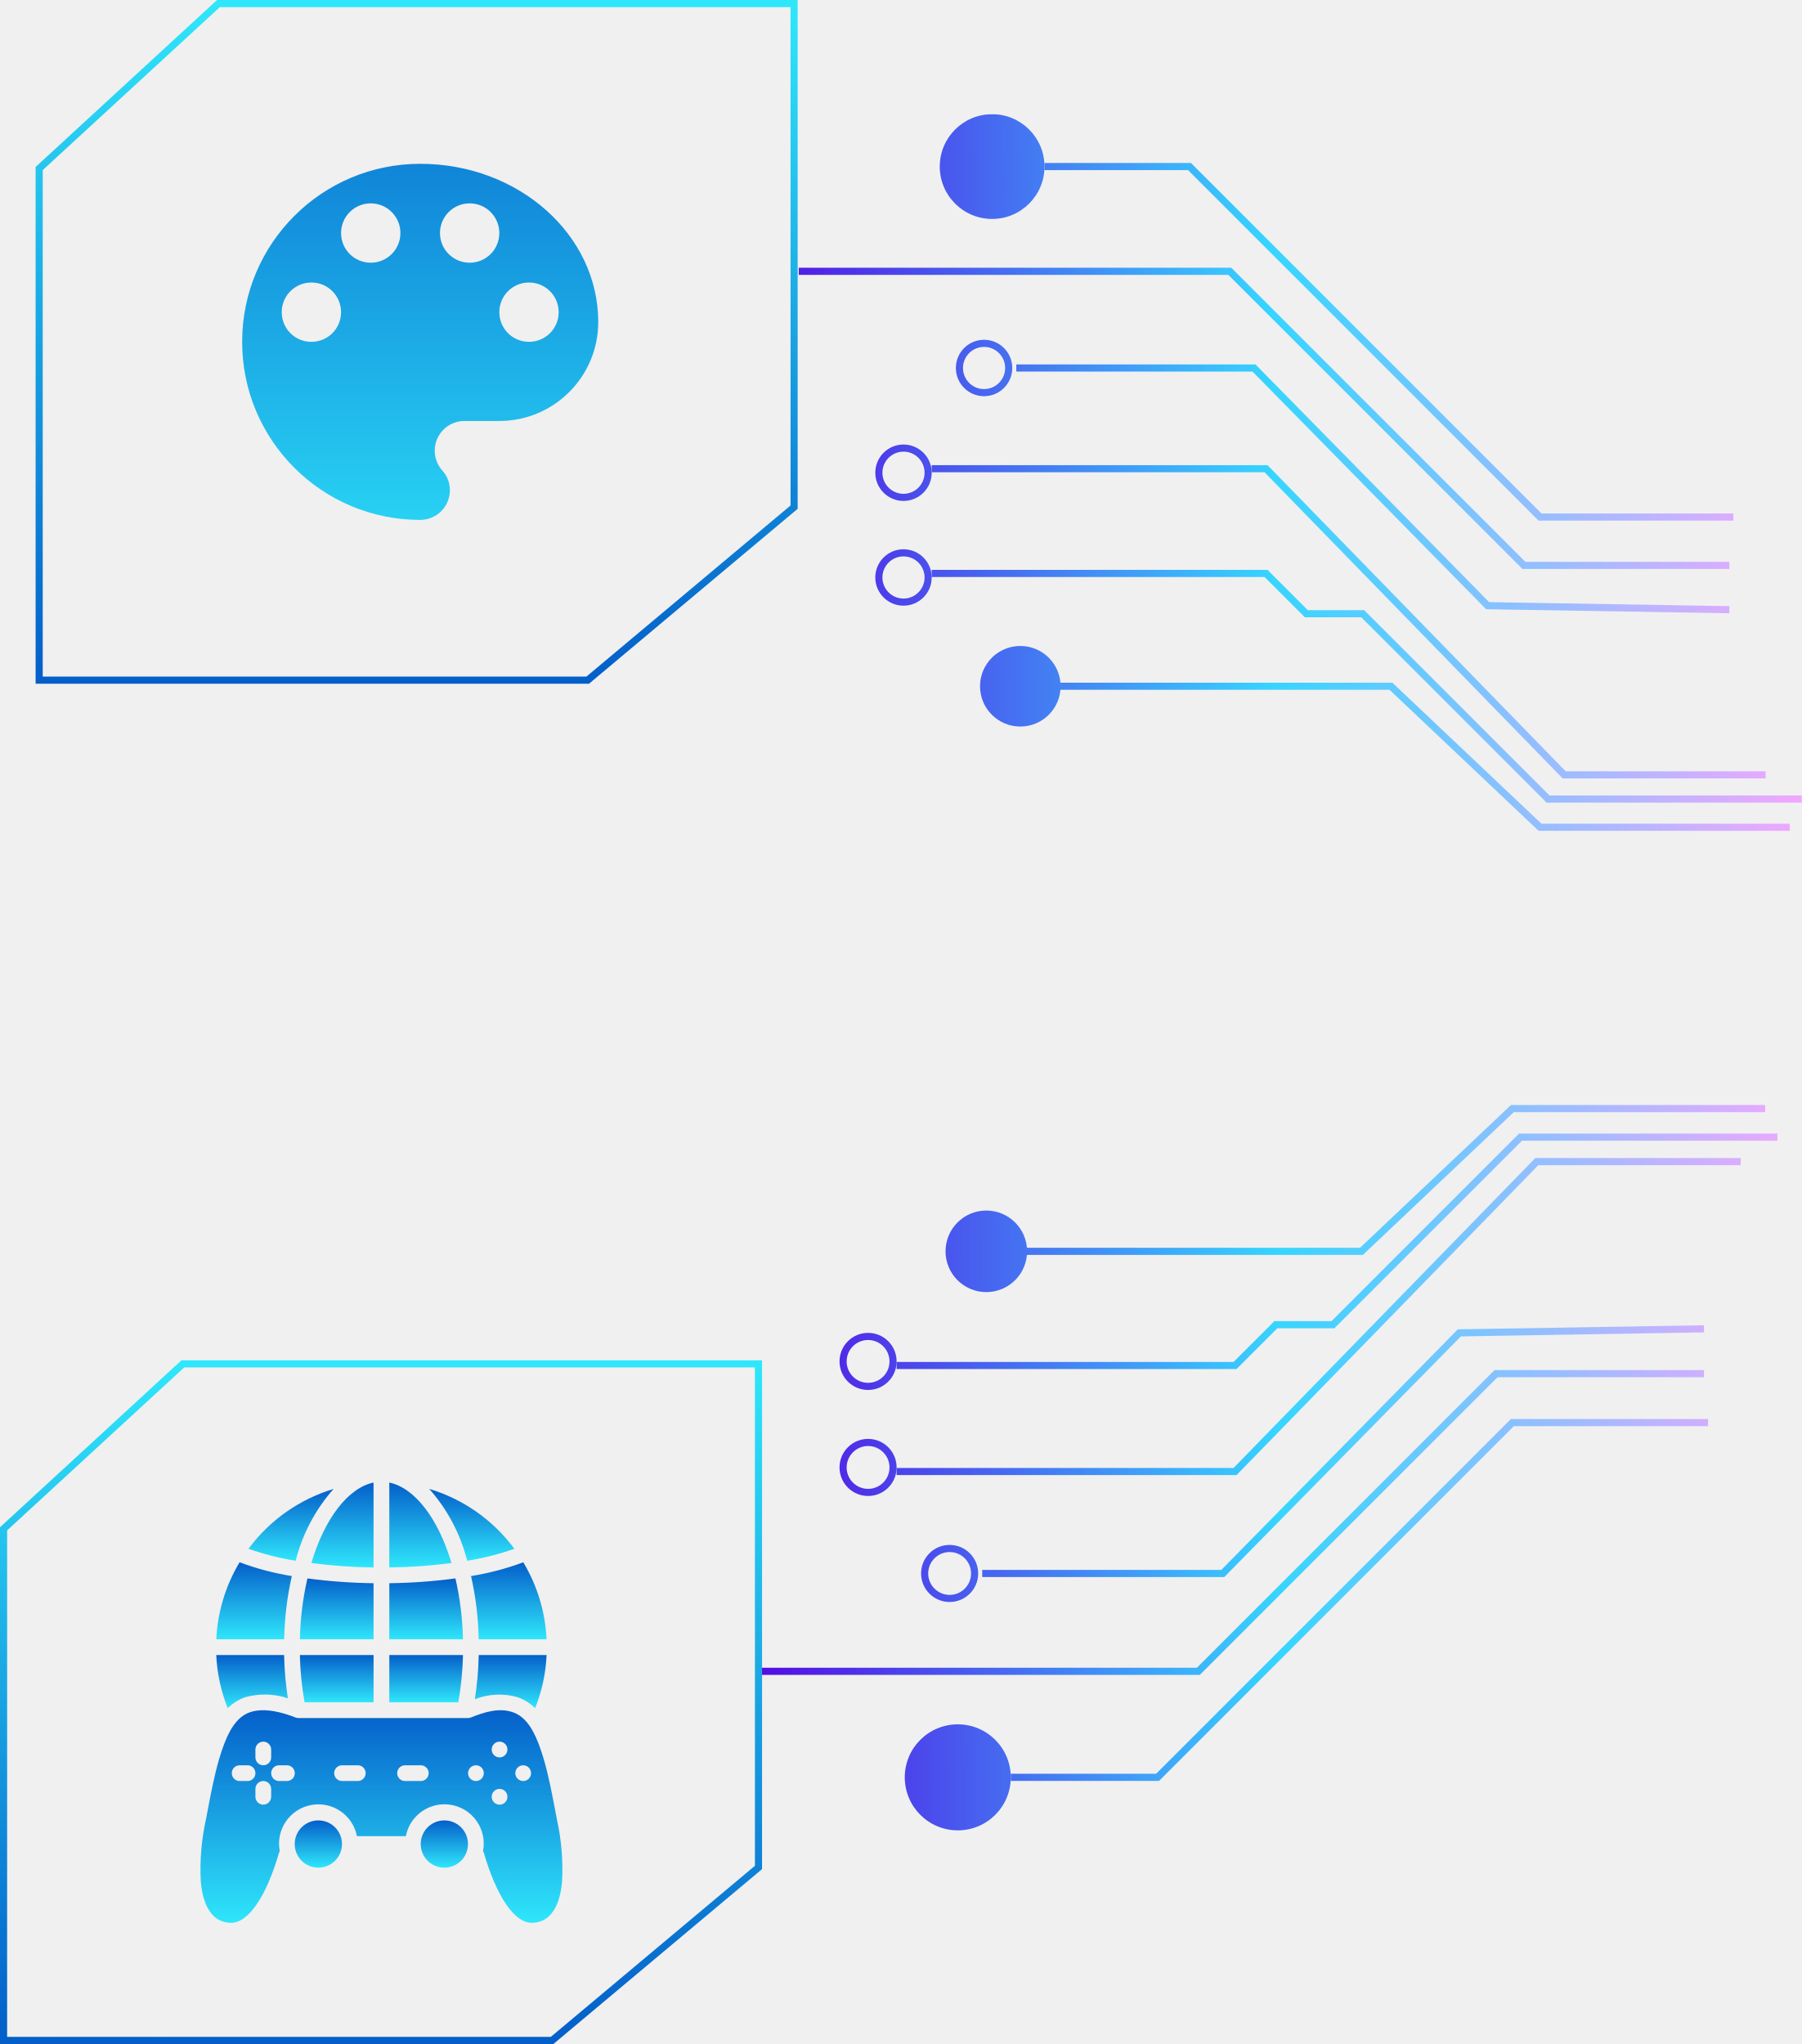
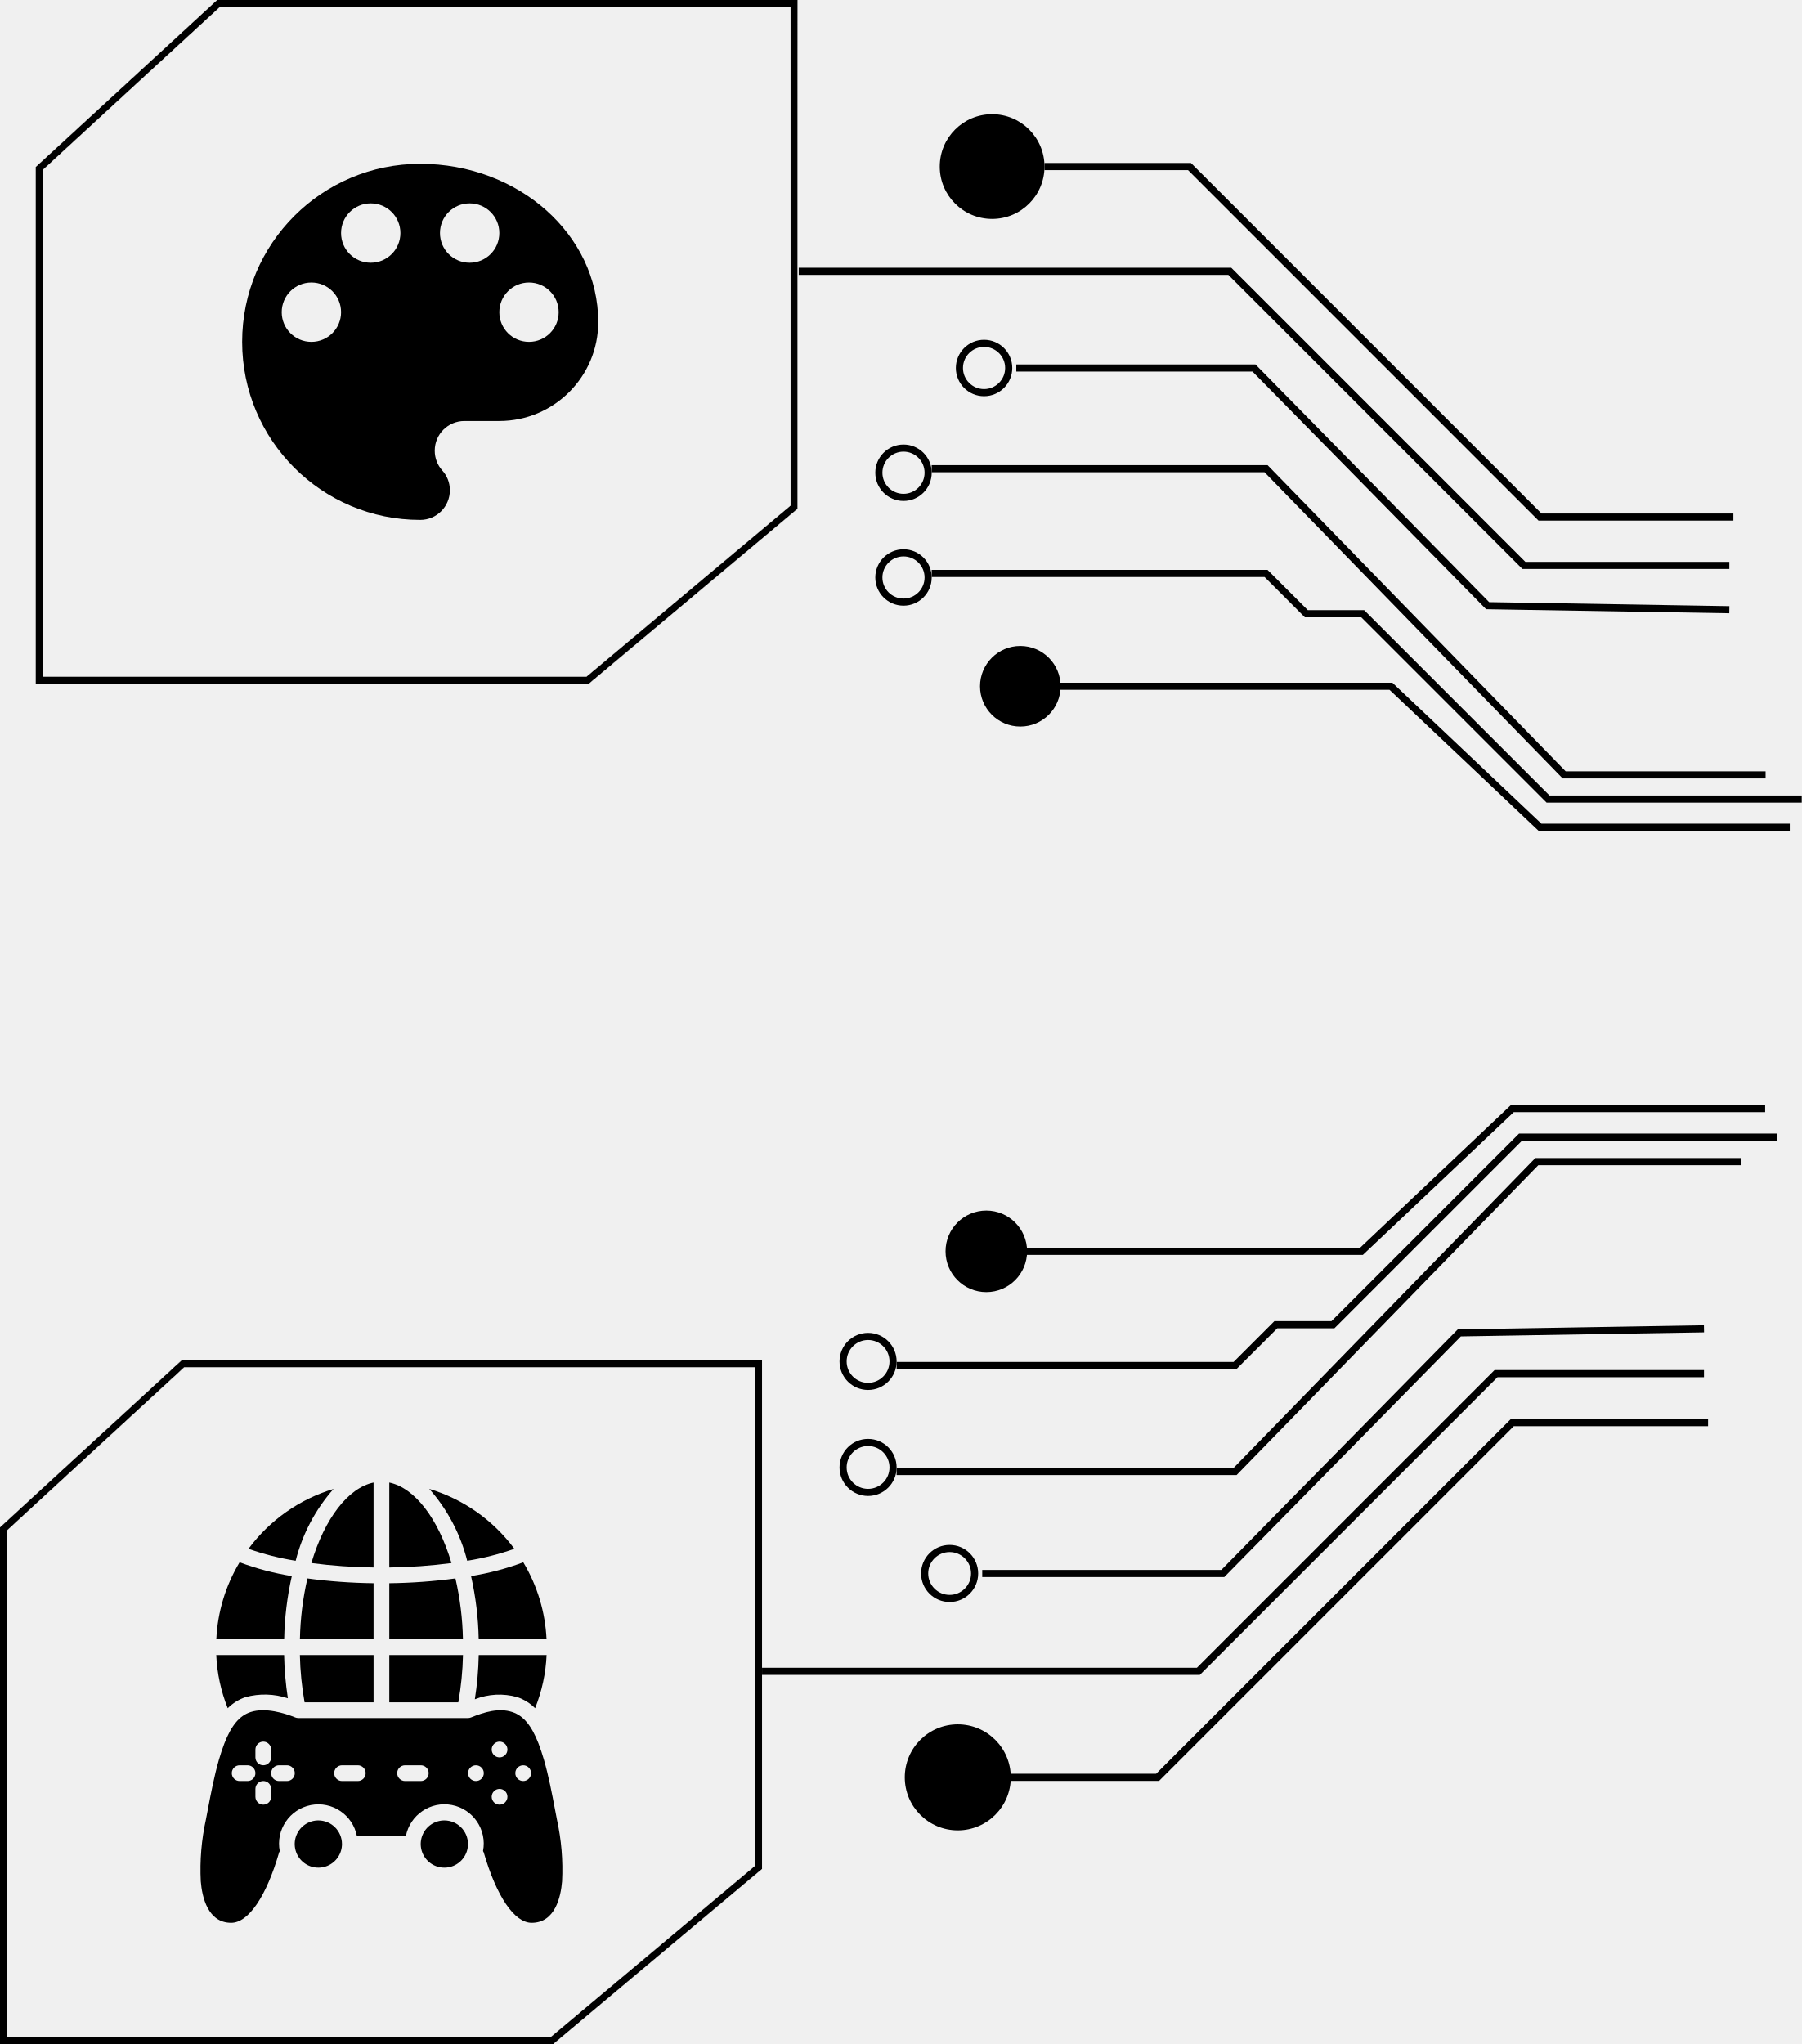
<svg xmlns="http://www.w3.org/2000/svg" width="253" height="287" viewBox="0 0 253 287" fill="none">
  <g filter="url(#filter0_b)">
    <path d="M106.5 191.501L106.5 262.209L77.52 286.501L0.5 286.501L0.5 214.662L25.671 191.501L106.5 191.501Z" stroke="url(#paint0_linear)" />
  </g>
  <g filter="url(#filter1_b)">
    <path d="M111.5 0.5L111.5 71.209L82.52 95.501L5.5 95.501L5.5 23.662L30.671 0.5L111.5 0.5Z" stroke="url(#paint1_linear)" />
  </g>
  <mask id="mask0" mask-type="alpha" maskUnits="userSpaceOnUse" x="106" y="16" width="148" height="242">
    <path d="M239.832 199.746L212.35 199.746L162.538 249.558L141.926 249.558" stroke="white" />
    <path d="M239.258 192.876L210.058 192.876L168.262 234.672L106.999 234.672" stroke="white" />
    <path d="M239.258 186.578L204.905 187.15L171.697 220.931L137.917 220.931" stroke="white" />
    <path d="M244.412 163.103L215.785 163.103L173.416 206.617L125.894 206.617" stroke="white" />
    <path d="M247.848 155.66L212.35 155.66L191.165 175.699L143.644 175.699" stroke="white" />
    <path d="M249.564 159.668L213.494 159.668L187.157 186.005L179.141 186.005L173.415 191.731L125.894 191.731" stroke="white" />
    <circle cx="134.483" cy="249.558" r="7.443" transform="rotate(180 134.483 249.558)" fill="white" />
    <circle cx="138.489" cy="175.699" r="5.725" transform="rotate(180 138.489 175.699)" fill="white" />
    <circle cx="133.338" cy="220.931" r="3.508" transform="rotate(180 133.338 220.931)" stroke="white" />
    <circle cx="121.887" cy="206.044" r="3.508" transform="rotate(180 121.887 206.044)" stroke="white" />
    <circle cx="121.887" cy="191.158" r="3.508" transform="rotate(180 121.887 191.158)" stroke="white" />
    <path d="M243.385 72.599L216.234 72.599L167.022 23.387L146.659 23.387" stroke="white" />
    <path d="M242.818 79.387L213.97 79.387L172.678 38.094L112.153 38.094" stroke="white" />
    <path d="M242.818 85.609L208.879 85.043L176.072 51.67L142.698 51.67" stroke="white" />
    <path d="M247.908 108.801L219.626 108.801L177.768 65.812L130.819 65.812" stroke="white" />
    <path d="M251.303 116.154L216.232 116.154L195.303 96.356L148.354 96.356" stroke="white" />
    <path d="M253 112.195L217.364 112.195L191.344 86.175L183.425 86.175L177.768 80.519L130.819 80.519" stroke="white" />
    <circle r="7.353" transform="matrix(-1 8.74228e-08 8.74228e-08 1 139.305 23.3875)" fill="white" />
    <circle r="5.657" transform="matrix(-1 8.74228e-08 8.74228e-08 1 143.263 96.3565)" fill="white" />
    <circle r="3.46" transform="matrix(-1 8.74228e-08 8.74228e-08 1 138.173 51.67)" stroke="white" />
    <circle r="3.46" transform="matrix(-1 8.74228e-08 8.74228e-08 1 126.861 66.3768)" stroke="white" />
    <circle r="3.46" transform="matrix(-1 8.74228e-08 8.74228e-08 1 126.861 81.0841)" stroke="white" />
  </mask>
  <g mask="url(#mask0)">
    <rect x="253" y="263.001" width="155" height="247" transform="rotate(180 253 263.001)" fill="url(#paint2_linear)" />
  </g>
  <path d="M42.766 239.018H52.452V232.383H42.105C42.153 234.608 42.373 236.827 42.766 239.018Z" fill="url(#paint3_linear)" />
  <path d="M52.451 222.3C49.345 222.264 46.244 222.039 43.166 221.626C42.52 224.43 42.166 227.294 42.111 230.172H52.451V222.3Z" fill="url(#paint4_linear)" />
  <path d="M52.451 208.167C48.895 208.911 45.586 213.194 43.719 219.467C46.615 219.845 49.531 220.053 52.451 220.088V208.167Z" fill="url(#paint5_linear)" />
  <path d="M46.836 209.065C42.052 210.504 37.862 213.451 34.891 217.467C37.043 218.226 39.26 218.788 41.514 219.147C42.457 215.409 44.282 211.952 46.836 209.065Z" fill="url(#paint6_linear)" />
  <path d="M30.363 232.383C30.478 234.945 31.023 237.469 31.977 239.849C32.68 239.143 33.537 238.61 34.48 238.291C36.433 237.762 38.498 237.819 40.419 238.454C40.108 236.444 39.931 234.416 39.891 232.383H30.363Z" fill="url(#paint7_linear)" />
  <path d="M33.641 219.361C31.672 222.638 30.55 226.353 30.375 230.172H39.901C39.956 227.185 40.316 224.212 40.974 221.299C38.472 220.896 36.016 220.247 33.641 219.361Z" fill="url(#paint8_linear)" />
  <path d="M66.141 221.298C66.799 224.212 67.159 227.185 67.214 230.172H76.739C76.564 226.353 75.442 222.638 73.474 219.361C71.099 220.247 68.643 220.895 66.141 221.298Z" fill="url(#paint9_linear)" />
  <path d="M72.63 238.291C73.574 238.61 74.431 239.143 75.135 239.849C76.088 237.468 76.634 234.944 76.748 232.383H67.22C67.179 234.464 66.996 236.54 66.672 238.596C68.571 237.844 70.664 237.737 72.63 238.291Z" fill="url(#paint10_linear)" />
  <path d="M60.27 209.056C62.828 211.945 64.656 215.405 65.6 219.146C67.854 218.788 70.071 218.226 72.224 217.467C69.25 213.447 65.057 210.497 60.27 209.056Z" fill="url(#paint11_linear)" />
  <path d="M54.662 239.018H64.351C64.742 236.827 64.962 234.608 65.008 232.383H54.662V239.018Z" fill="url(#paint12_linear)" />
  <path d="M54.662 230.172H65.001C64.947 227.294 64.593 224.43 63.947 221.625C60.869 222.039 57.768 222.264 54.662 222.3V230.172Z" fill="url(#paint13_linear)" />
  <path d="M54.662 208.167V220.089C57.583 220.053 60.498 219.845 63.394 219.467C61.525 213.189 58.215 208.908 54.662 208.167Z" fill="url(#paint14_linear)" />
  <path d="M44.703 255.605C43.361 255.603 42.15 256.41 41.635 257.649C41.12 258.889 41.402 260.316 42.35 261.266C43.298 262.216 44.725 262.501 45.965 261.989C47.206 261.476 48.015 260.267 48.016 258.925V258.923V258.921C48.014 257.092 46.533 255.609 44.703 255.605Z" fill="url(#paint15_linear)" />
  <path d="M62.397 255.605C61.054 255.603 59.843 256.41 59.328 257.65C58.813 258.889 59.096 260.317 60.044 261.267C60.993 262.217 62.42 262.501 63.66 261.988C64.9 261.475 65.709 260.265 65.709 258.923C65.709 257.093 64.227 255.609 62.397 255.605Z" fill="url(#paint16_linear)" />
  <path d="M77.934 254.095C77.49 251.762 77.03 249.351 76.367 247.064C76.137 246.277 75.891 245.54 75.615 244.813C74.629 242.271 73.493 240.905 71.936 240.391C70.038 239.766 68.025 240.386 66.133 241.149C66.002 241.203 65.862 241.23 65.72 241.23H41.876C41.734 241.23 41.594 241.203 41.462 241.149L41.44 241.141L41.434 241.138C39.985 240.558 37.274 239.701 35.175 240.391C33.619 240.905 32.483 242.271 31.494 244.82C31.216 245.554 30.97 246.29 30.746 247.064C30.084 249.345 29.625 251.752 29.181 254.079L28.917 255.456C28.286 258.315 28.042 261.245 28.191 264.168C28.37 266.339 29.163 269.981 32.463 269.981C34.885 269.981 37.402 266.282 39.196 260.087C39.22 260.03 39.248 259.975 39.282 259.923C38.7 256.931 40.654 254.034 43.646 253.452C46.638 252.871 49.535 254.825 50.117 257.817H56.985C57.562 254.824 60.456 252.866 63.449 253.443C66.441 254.021 68.4 256.914 67.822 259.907C67.859 259.964 67.891 260.024 67.916 260.087C69.71 266.282 72.227 269.981 74.649 269.981C77.949 269.981 78.743 266.339 78.921 264.167C79.07 261.243 78.826 258.312 78.194 255.454L77.934 254.095ZM35.863 245.653C35.863 245.042 36.358 244.547 36.969 244.547C37.58 244.547 38.075 245.042 38.075 245.653V246.759C38.075 247.37 37.58 247.865 36.969 247.865C36.358 247.865 35.863 247.37 35.863 246.759V245.653ZM34.757 250.076H33.651C33.041 250.076 32.546 249.581 32.546 248.97C32.546 248.36 33.041 247.865 33.651 247.865H34.757C35.368 247.865 35.863 248.36 35.863 248.97C35.863 249.581 35.368 250.076 34.757 250.076ZM38.075 252.288C38.075 252.899 37.58 253.394 36.969 253.394C36.358 253.394 35.863 252.899 35.863 252.288V251.182C35.863 250.571 36.358 250.076 36.969 250.076C37.58 250.076 38.075 250.571 38.075 251.182V252.288ZM40.286 250.076H39.181C38.57 250.076 38.075 249.581 38.075 248.97C38.075 248.36 38.57 247.865 39.181 247.865H40.286C40.897 247.865 41.392 248.36 41.392 248.97C41.392 249.581 40.897 250.076 40.286 250.076ZM50.239 250.076H48.027C47.416 250.076 46.921 249.581 46.921 248.97C46.921 248.36 47.416 247.865 48.027 247.865H50.239C50.849 247.865 51.344 248.36 51.344 248.97C51.344 249.581 50.849 250.076 50.239 250.076ZM59.085 250.076H56.874C56.263 250.076 55.768 249.581 55.768 248.97C55.768 248.36 56.263 247.865 56.874 247.865H59.085C59.696 247.865 60.191 248.36 60.191 248.97C60.191 249.581 59.696 250.076 59.085 250.076ZM66.826 250.076C66.215 250.076 65.72 249.581 65.72 248.97C65.72 248.36 66.215 247.865 66.826 247.865C67.437 247.865 67.932 248.36 67.932 248.97C67.932 249.581 67.437 250.076 66.826 250.076ZM70.144 253.394C69.533 253.394 69.038 252.899 69.038 252.288C69.038 251.677 69.533 251.182 70.144 251.182C70.754 251.182 71.249 251.677 71.249 252.288C71.249 252.899 70.754 253.394 70.144 253.394ZM70.144 246.759C69.533 246.759 69.038 246.264 69.038 245.653C69.038 245.042 69.533 244.547 70.144 244.547C70.754 244.547 71.249 245.042 71.249 245.653C71.249 246.264 70.754 246.759 70.144 246.759ZM73.461 250.076C72.85 250.076 72.355 249.581 72.355 248.97C72.355 248.36 72.85 247.865 73.461 247.865C74.072 247.865 74.567 248.36 74.567 248.97C74.567 249.581 74.072 250.076 73.461 250.076Z" fill="url(#paint17_linear)" />
  <g clip-path="url(#clip0)">
    <path d="M59 23C45.194 23 34 34.194 34 48C34 61.806 45.194 73 59 73C61.306 73 63.167 71.139 63.167 68.834C63.167 67.75 62.764 66.778 62.083 66.042C61.431 65.306 61.042 64.347 61.042 63.278C61.042 60.972 62.903 59.111 65.208 59.111H70.111C77.778 59.111 84 52.889 84 45.222C84 32.944 72.806 23 59 23ZM43.722 48C41.417 48 39.556 46.139 39.556 43.834C39.556 41.528 41.417 39.667 43.722 39.667C46.028 39.667 47.889 41.528 47.889 43.834C47.889 46.139 46.028 48 43.722 48ZM52.056 36.889C49.75 36.889 47.889 35.028 47.889 32.722C47.889 30.417 49.75 28.556 52.056 28.556C54.361 28.556 56.222 30.417 56.222 32.722C56.222 35.028 54.361 36.889 52.056 36.889ZM65.944 36.889C63.639 36.889 61.778 35.028 61.778 32.722C61.778 30.417 63.639 28.556 65.944 28.556C68.25 28.556 70.111 30.417 70.111 32.722C70.111 35.028 68.25 36.889 65.944 36.889ZM74.278 48C71.972 48 70.111 46.139 70.111 43.834C70.111 41.528 71.972 39.667 74.278 39.667C76.583 39.667 78.444 41.528 78.444 43.834C78.444 46.139 76.583 48 74.278 48Z" fill="url(#paint18_linear)" />
  </g>
  <defs>
-     <filter id="filter0_b" x="-22" y="169.001" width="151" height="140" filterUnits="userSpaceOnUse" color-interpolation-filters="sRGB">
-       <feFlood flood-opacity="0" result="BackgroundImageFix" />
+     <filter id="filter0_b" x="-22" y="169.001" width="151" height="140" filterUnits="userSpaceOnUse" colorInterpolationFilters="sRGB">
+       <feFlood floadopacity="0" result="BackgroundImageFix" />
      <feGaussianBlur in="BackgroundImage" stdDeviation="11" />
      <feComposite in2="SourceAlpha" operator="in" result="effect1_backgroundBlur" />
      <feBlend mode="normal" in="SourceGraphic" in2="effect1_backgroundBlur" result="shape" />
    </filter>
-     <filter id="filter1_b" x="-17" y="-22" width="151" height="140" filterUnits="userSpaceOnUse" color-interpolation-filters="sRGB">
-       <feFlood flood-opacity="0" result="BackgroundImageFix" />
+     <filter id="filter1_b" x="-17" y="-22" width="151" height="140" filterUnits="userSpaceOnUse" colorInterpolationFilters="sRGB">
+       <feFlood floadopacity="0" result="BackgroundImageFix" />
      <feGaussianBlur in="BackgroundImage" stdDeviation="11" />
      <feComposite in2="SourceAlpha" operator="in" result="effect1_backgroundBlur" />
      <feBlend mode="normal" in="SourceGraphic" in2="effect1_backgroundBlur" result="shape" />
    </filter>
    <linearGradient id="paint0_linear" x1="53.5" y1="287.001" x2="53.5" y2="191.001" gradientUnits="userSpaceOnUse">
-       <stop stop-color="#035EC9" />
-       <stop offset="1" stop-color="#2FE7FB" />
+       <stop stopColor="#035EC9" />
+       <stop offset="1" stopColor="#2FE7FB" />
    </linearGradient>
    <linearGradient id="paint1_linear" x1="58.5" y1="96.001" x2="58.5" y2="0" gradientUnits="userSpaceOnUse">
-       <stop stop-color="#035EC9" />
-       <stop offset="1" stop-color="#2FE7FB" />
+       <stop stopColor="#035EC9" />
+       <stop offset="1" stopColor="#2FE7FB" />
    </linearGradient>
    <linearGradient id="paint2_linear" x1="401" y1="393.501" x2="253" y2="394.501" gradientUnits="userSpaceOnUse">
-       <stop stop-color="#5409E3" />
-       <stop offset="0.501" stop-color="#37D5FF" />
-       <stop offset="1" stop-color="#F1A7FF" />
+       <stop stopColor="#5409E3" />
+       <stop offset="0.501" stopColor="#37D5FF" />
+       <stop offset="1" stopColor="#F1A7FF" />
    </linearGradient>
    <linearGradient id="paint3_linear" x1="47.279" y1="232.383" x2="47.279" y2="239.018" gradientUnits="userSpaceOnUse">
-       <stop stop-color="#045FCA" />
-       <stop offset="1" stop-color="#2FE6FB" />
+       <stop stopColor="#045FCA" />
+       <stop offset="1" stopColor="#2FE6FB" />
    </linearGradient>
    <linearGradient id="paint4_linear" x1="47.281" y1="221.626" x2="47.281" y2="230.172" gradientUnits="userSpaceOnUse">
-       <stop stop-color="#045FCA" />
-       <stop offset="1" stop-color="#2FE6FB" />
+       <stop stopColor="#045FCA" />
+       <stop offset="1" stopColor="#2FE6FB" />
    </linearGradient>
    <linearGradient id="paint5_linear" x1="48.085" y1="208.167" x2="48.085" y2="220.088" gradientUnits="userSpaceOnUse">
-       <stop stop-color="#045FCA" />
-       <stop offset="1" stop-color="#2FE6FB" />
+       <stop stopColor="#045FCA" />
+       <stop offset="1" stopColor="#2FE6FB" />
    </linearGradient>
    <linearGradient id="paint6_linear" x1="40.863" y1="209.065" x2="40.863" y2="219.147" gradientUnits="userSpaceOnUse">
-       <stop stop-color="#045FCA" />
-       <stop offset="1" stop-color="#2FE6FB" />
+       <stop stopColor="#045FCA" />
+       <stop offset="1" stopColor="#2FE6FB" />
    </linearGradient>
    <linearGradient id="paint7_linear" x1="35.391" y1="232.383" x2="35.391" y2="239.849" gradientUnits="userSpaceOnUse">
-       <stop stop-color="#045FCA" />
-       <stop offset="1" stop-color="#2FE6FB" />
+       <stop stopColor="#045FCA" />
+       <stop offset="1" stopColor="#2FE6FB" />
    </linearGradient>
    <linearGradient id="paint8_linear" x1="35.675" y1="219.361" x2="35.675" y2="230.172" gradientUnits="userSpaceOnUse">
-       <stop stop-color="#045FCA" />
-       <stop offset="1" stop-color="#2FE6FB" />
+       <stop stopColor="#045FCA" />
+       <stop offset="1" stopColor="#2FE6FB" />
    </linearGradient>
    <linearGradient id="paint9_linear" x1="71.44" y1="219.361" x2="71.44" y2="230.172" gradientUnits="userSpaceOnUse">
-       <stop stop-color="#045FCA" />
-       <stop offset="1" stop-color="#2FE6FB" />
+       <stop stopColor="#045FCA" />
+       <stop offset="1" stopColor="#2FE6FB" />
    </linearGradient>
    <linearGradient id="paint10_linear" x1="71.71" y1="232.383" x2="71.71" y2="239.849" gradientUnits="userSpaceOnUse">
-       <stop stop-color="#045FCA" />
-       <stop offset="1" stop-color="#2FE6FB" />
+       <stop stopColor="#045FCA" />
+       <stop offset="1" stopColor="#2FE6FB" />
    </linearGradient>
    <linearGradient id="paint11_linear" x1="66.246" y1="209.056" x2="66.246" y2="219.146" gradientUnits="userSpaceOnUse">
-       <stop stop-color="#045FCA" />
-       <stop offset="1" stop-color="#2FE6FB" />
+       <stop stopColor="#045FCA" />
+       <stop offset="1" stopColor="#2FE6FB" />
    </linearGradient>
    <linearGradient id="paint12_linear" x1="59.835" y1="232.383" x2="59.835" y2="239.018" gradientUnits="userSpaceOnUse">
-       <stop stop-color="#045FCA" />
-       <stop offset="1" stop-color="#2FE6FB" />
+       <stop stopColor="#045FCA" />
+       <stop offset="1" stopColor="#2FE6FB" />
    </linearGradient>
    <linearGradient id="paint13_linear" x1="59.832" y1="221.625" x2="59.832" y2="230.172" gradientUnits="userSpaceOnUse">
-       <stop stop-color="#045FCA" />
-       <stop offset="1" stop-color="#2FE6FB" />
+       <stop stopColor="#045FCA" />
+       <stop offset="1" stopColor="#2FE6FB" />
    </linearGradient>
    <linearGradient id="paint14_linear" x1="59.028" y1="208.167" x2="59.028" y2="220.089" gradientUnits="userSpaceOnUse">
-       <stop stop-color="#045FCA" />
-       <stop offset="1" stop-color="#2FE6FB" />
+       <stop stopColor="#045FCA" />
+       <stop offset="1" stopColor="#2FE6FB" />
    </linearGradient>
    <linearGradient id="paint15_linear" x1="44.698" y1="255.605" x2="44.698" y2="262.24" gradientUnits="userSpaceOnUse">
-       <stop stop-color="#045FCA" />
-       <stop offset="1" stop-color="#2FE6FB" />
+       <stop stopColor="#045FCA" />
+       <stop offset="1" stopColor="#2FE6FB" />
    </linearGradient>
    <linearGradient id="paint16_linear" x1="62.392" y1="255.605" x2="62.392" y2="262.24" gradientUnits="userSpaceOnUse">
-       <stop stop-color="#045FCA" />
-       <stop offset="1" stop-color="#2FE6FB" />
+       <stop stopColor="#045FCA" />
+       <stop offset="1" stopColor="#2FE6FB" />
    </linearGradient>
    <linearGradient id="paint17_linear" x1="53.556" y1="240.134" x2="53.556" y2="269.981" gradientUnits="userSpaceOnUse">
-       <stop stop-color="#045FCA" />
-       <stop offset="1" stop-color="#2FE6FB" />
+       <stop stopColor="#045FCA" />
+       <stop offset="1" stopColor="#2FE6FB" />
    </linearGradient>
    <linearGradient id="paint18_linear" x1="59" y1="23" x2="59" y2="73" gradientUnits="userSpaceOnUse">
-       <stop stop-color="#1085D8" />
-       <stop offset="1" stop-color="#28D1F3" />
+       <stop stopColor="#1085D8" />
+       <stop offset="1" stopColor="#28D1F3" />
    </linearGradient>
    <clipPath id="clip0">
      <rect width="50" height="50" fill="white" transform="translate(34 23.0001)" />
    </clipPath>
  </defs>
</svg>
